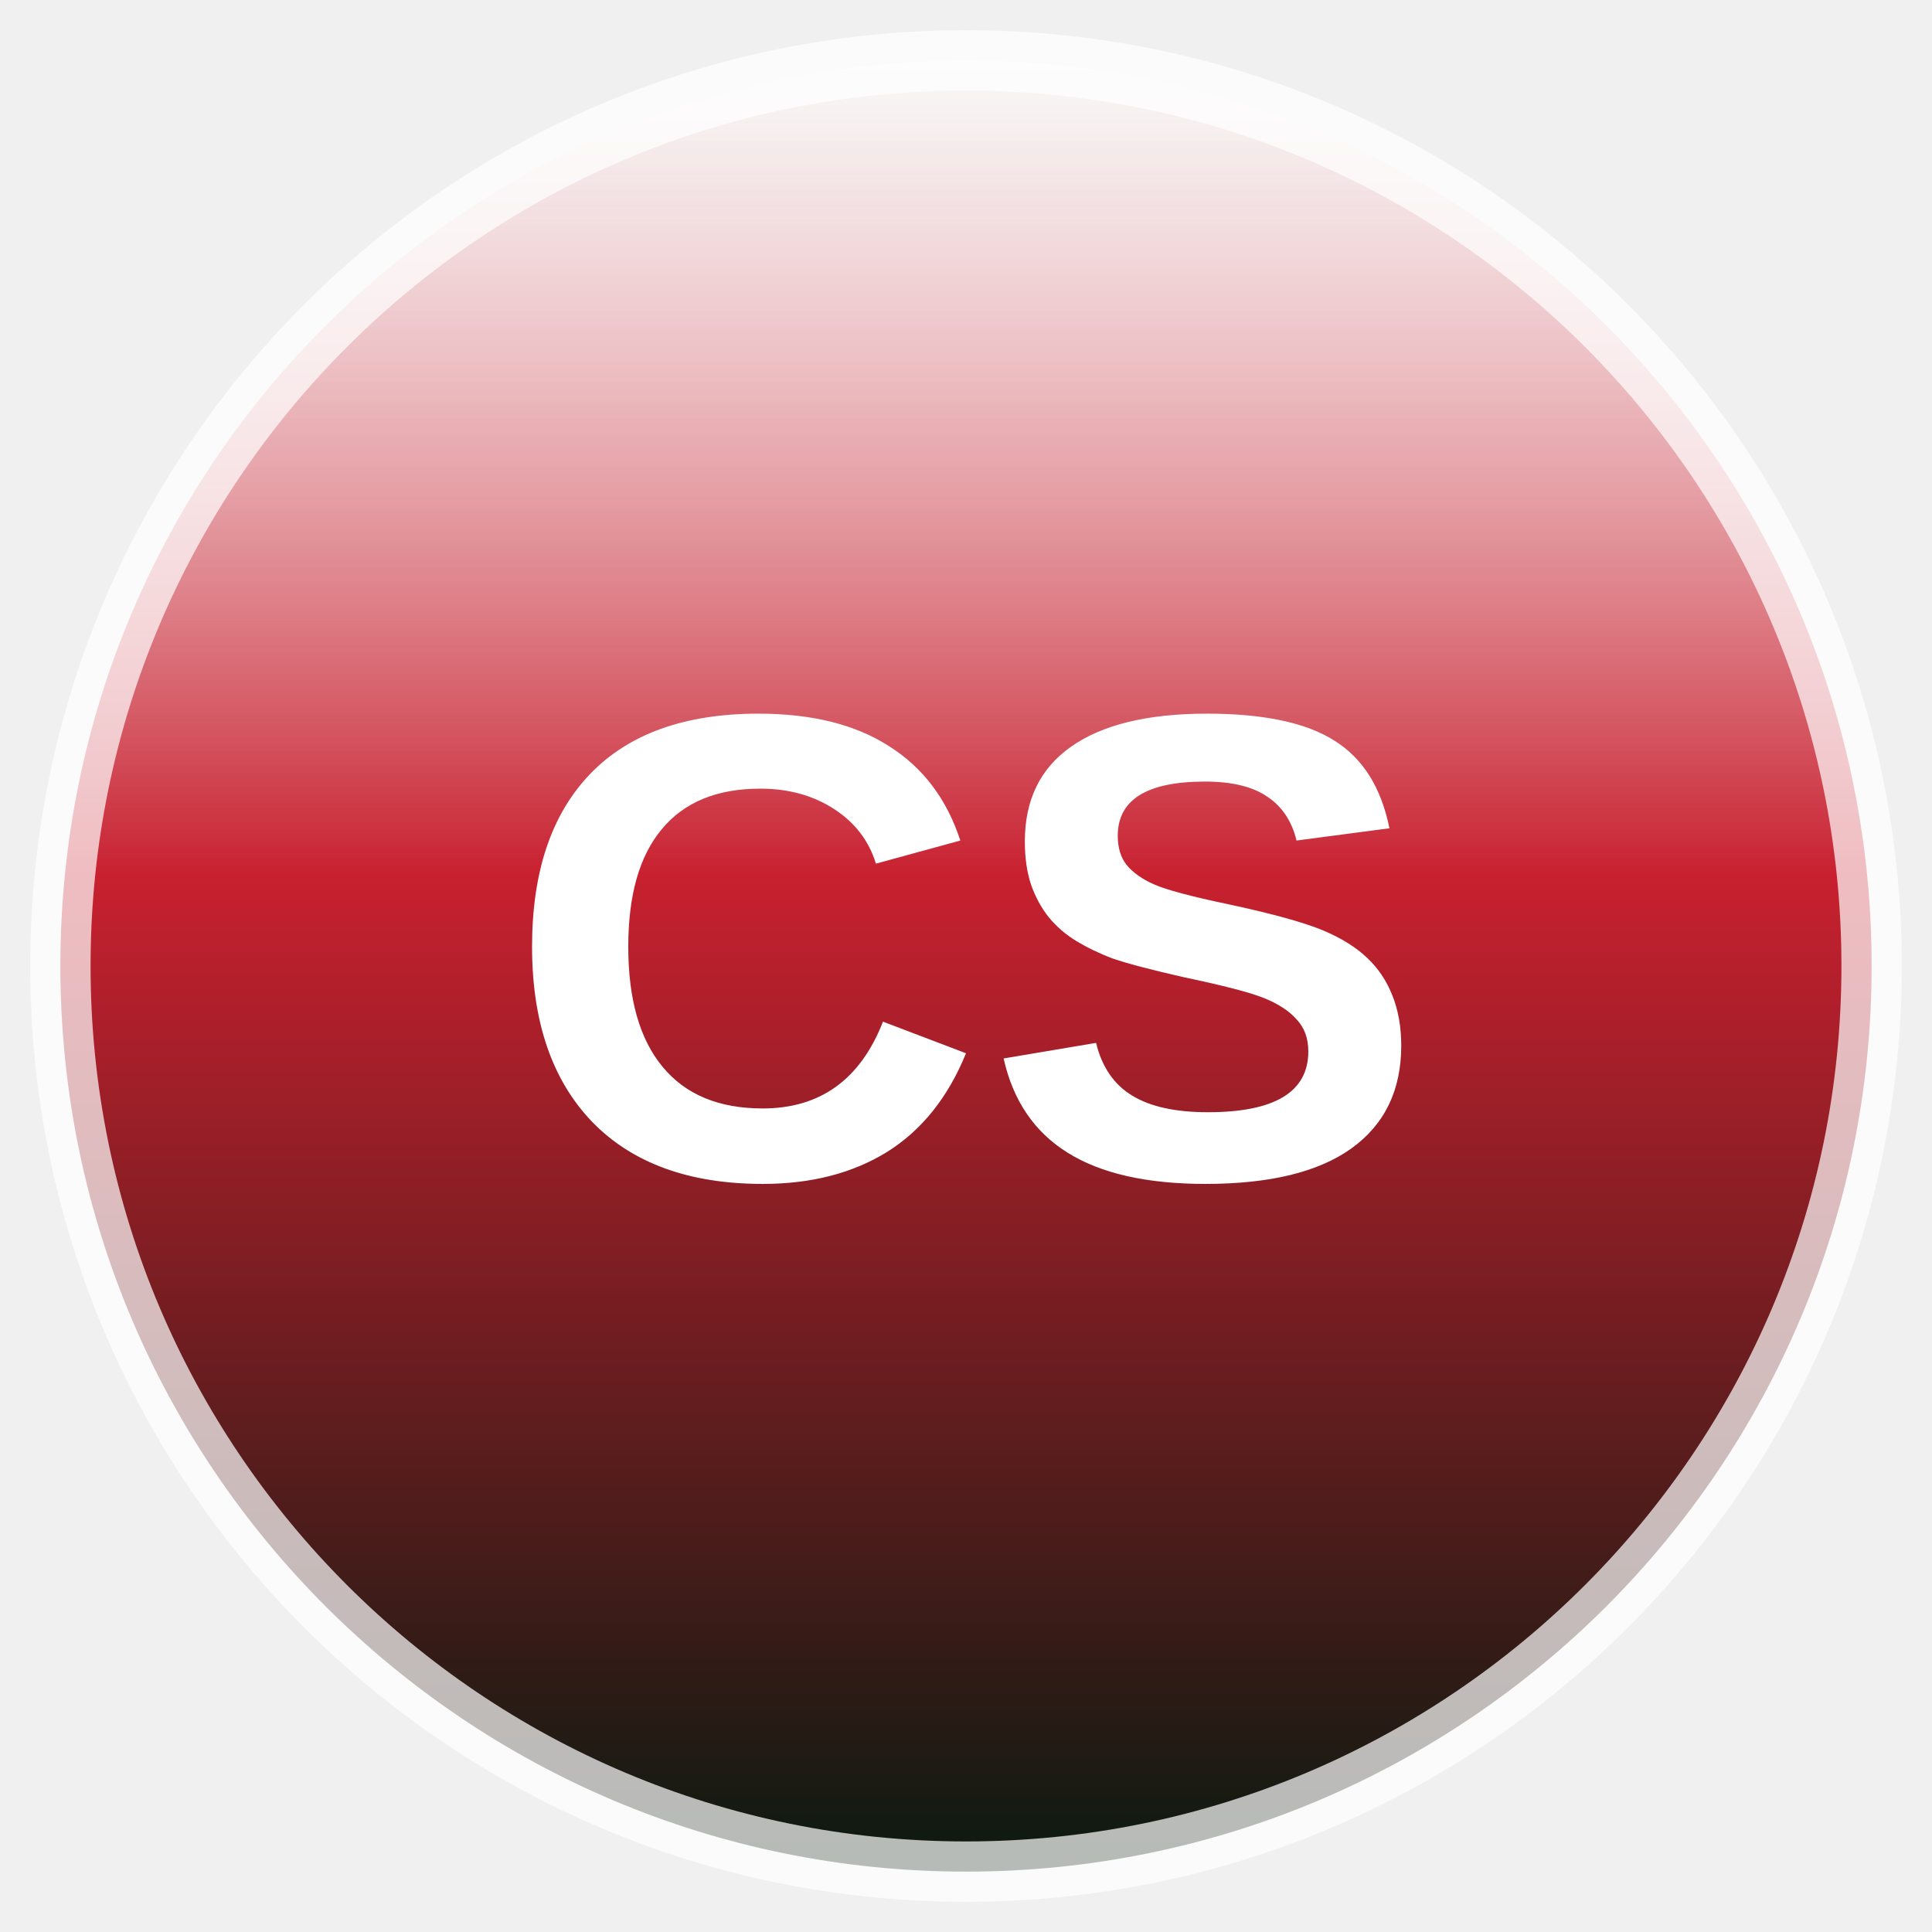
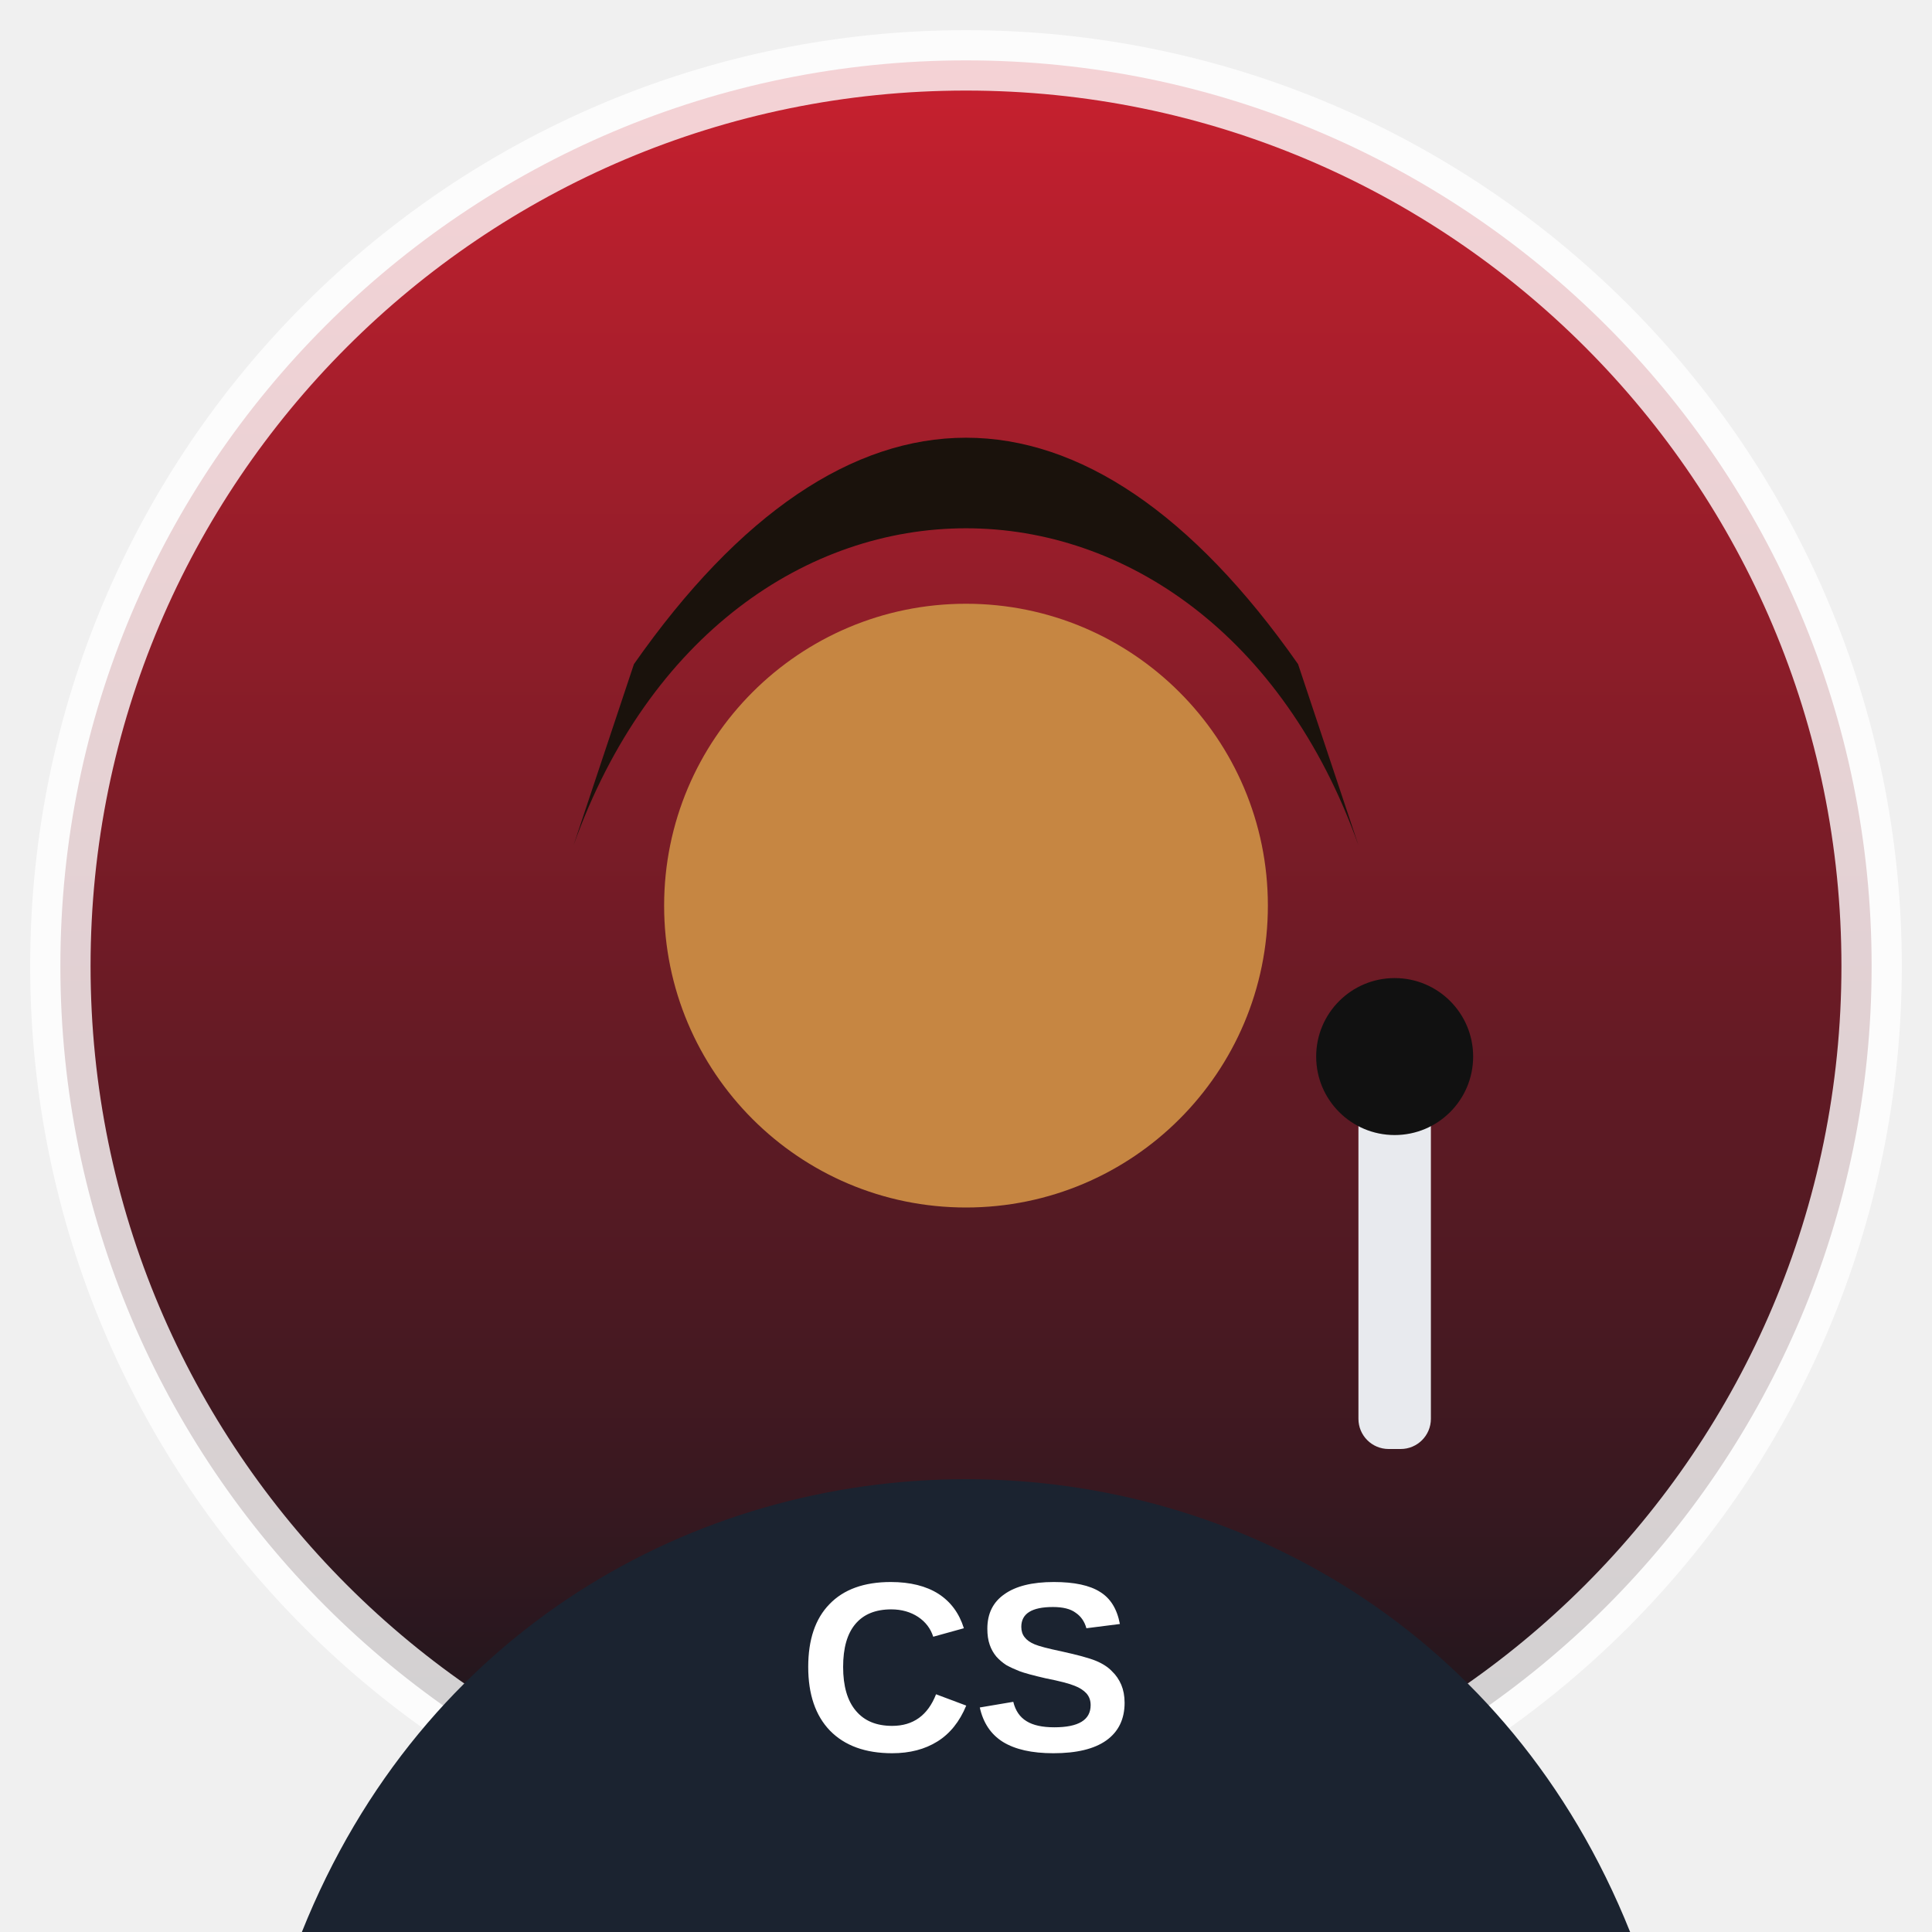
<svg xmlns="http://www.w3.org/2000/svg" viewBox="0 0 64 64">
  <defs>
-     <linearGradient id="gel-chico-sotomayor" x1="0" y1="0" x2="0" y2="1">
-       <stop offset="0" stop-color="#ffffff" stop-opacity=".55" />
-       <stop offset="0.45" stop-color="#c8202f" />
-       <stop offset="1" stop-color="#0a1a10" />
+     <linearGradient id="avaelchicosotomayor" x1="0" y1="0" x2="0" y2="1">
+       <stop offset="0" stop-color="#c8202f" />
+       <stop offset="1" stop-color="#12161c" />
    </linearGradient>
  </defs>
-   <circle cx="32" cy="32" r="30" fill="url(#gel-chico-sotomayor)" stroke="rgba(255,255,255,.7)" stroke-width="2" />
-   <text x="32" y="39" text-anchor="middle" font-family="Arial,Helvetica,sans-serif" font-weight="800" font-size="22" fill="#fff">CS</text>
+   <circle cx="32" cy="32" r="30" fill="url(#avaelchicosotomayor)" stroke="rgba(255,255,255,.8)" stroke-width="2" />
+   <path d="M10 64 C18 44 46 44 54 64" fill="#1b2330" />
+   <circle cx="32" cy="30" r="10" fill="#c68642" />
+   <path d="M19 28 C24 14 40 14 45 28 L43 22 C36 12 28 12 21 22 Z" fill="#1a120c" />
+   <rect x="45" y="36" width="2.4" height="12" rx="1" fill="#e8eaee" />
+   <circle cx="46.2" cy="35" r="2.6" fill="#111" />
+   <text x="32" y="58" text-anchor="middle" font-family="Arial,Helvetica,sans-serif" font-weight="800" font-size="8" fill="#fff">CS</text>
</svg>
